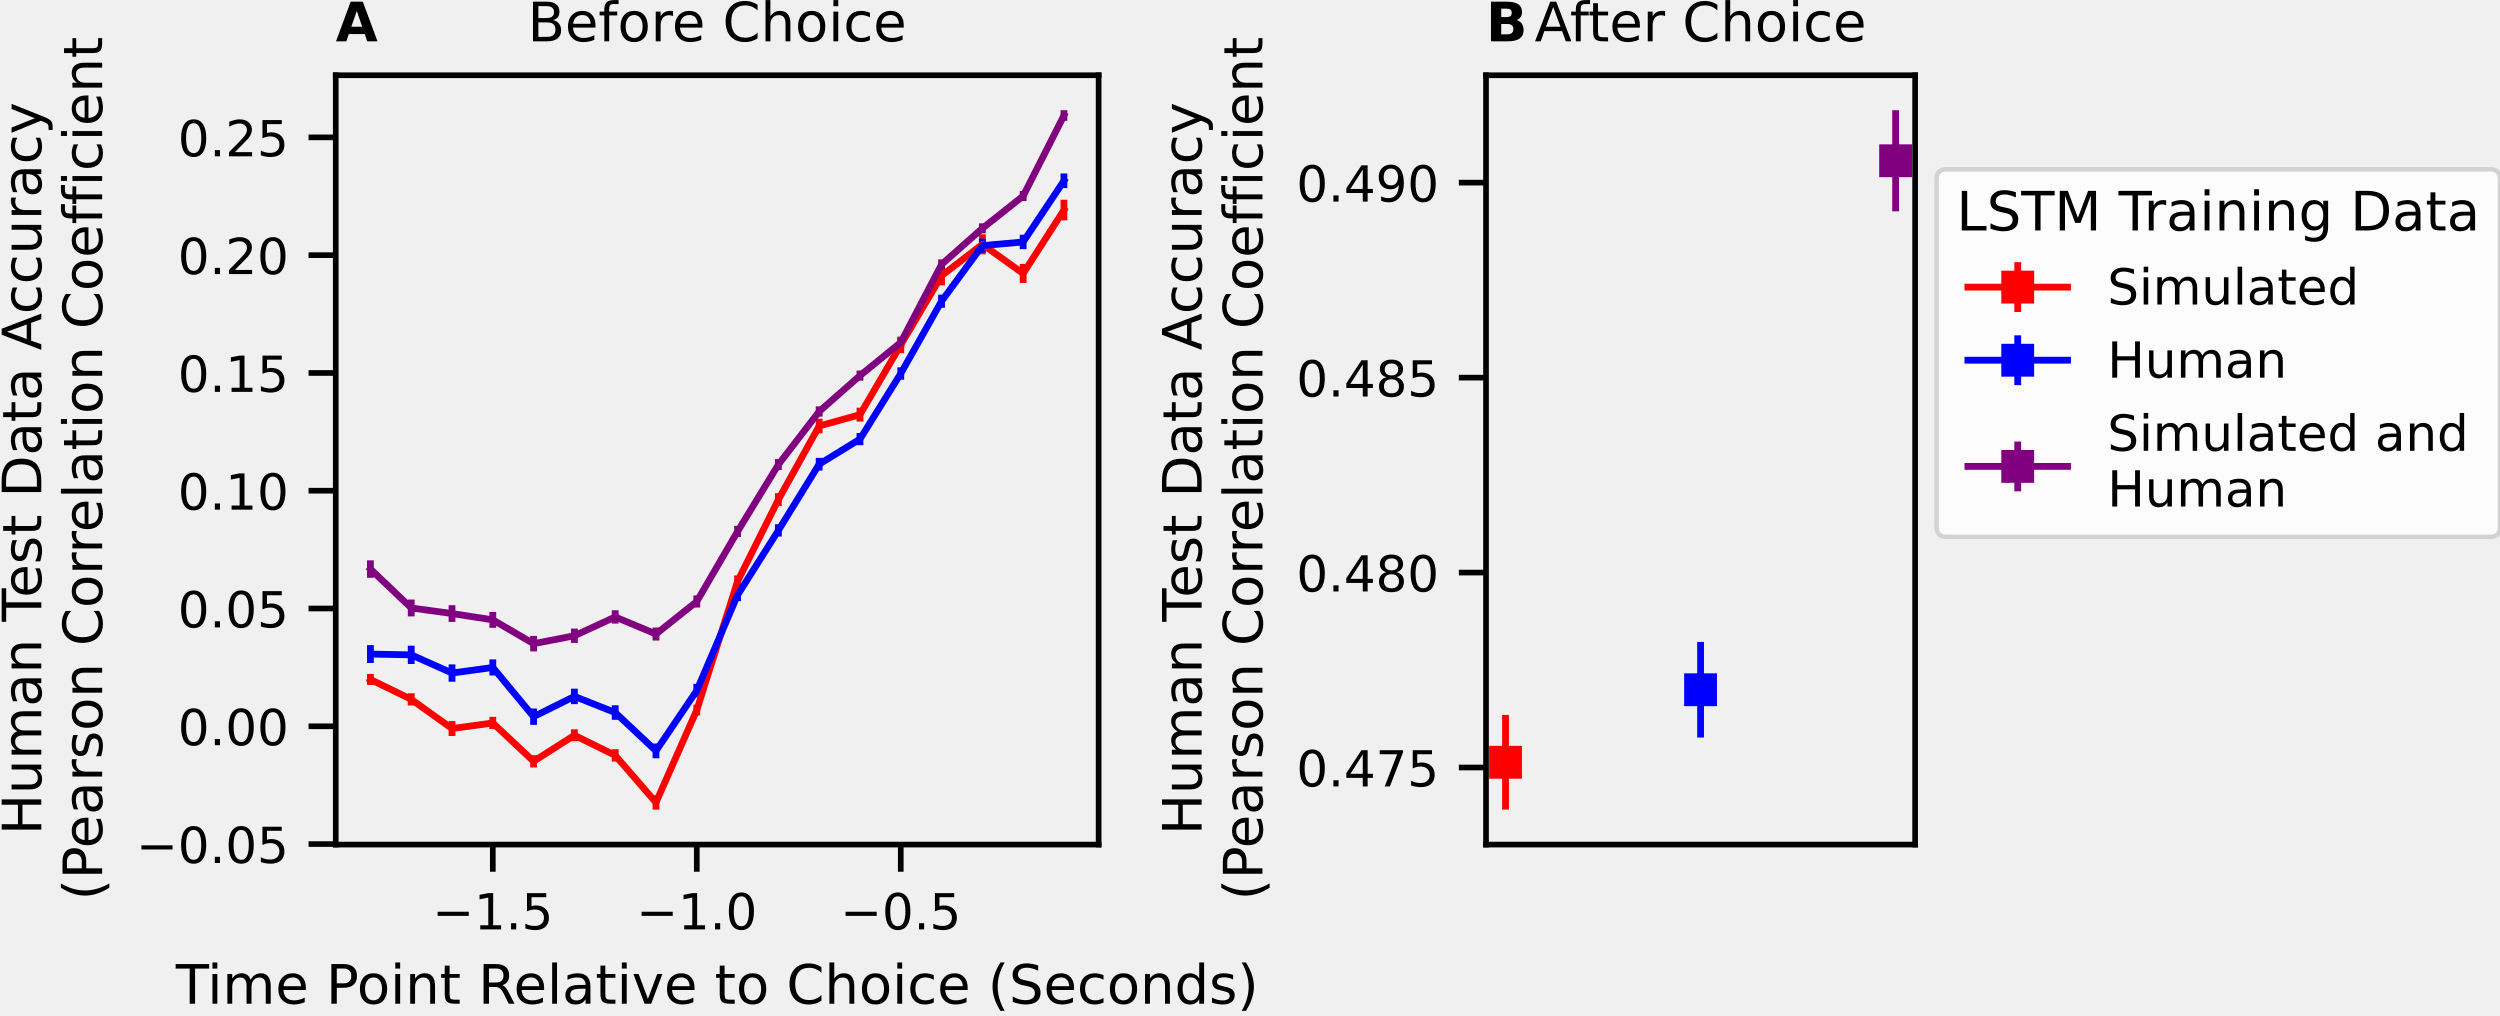
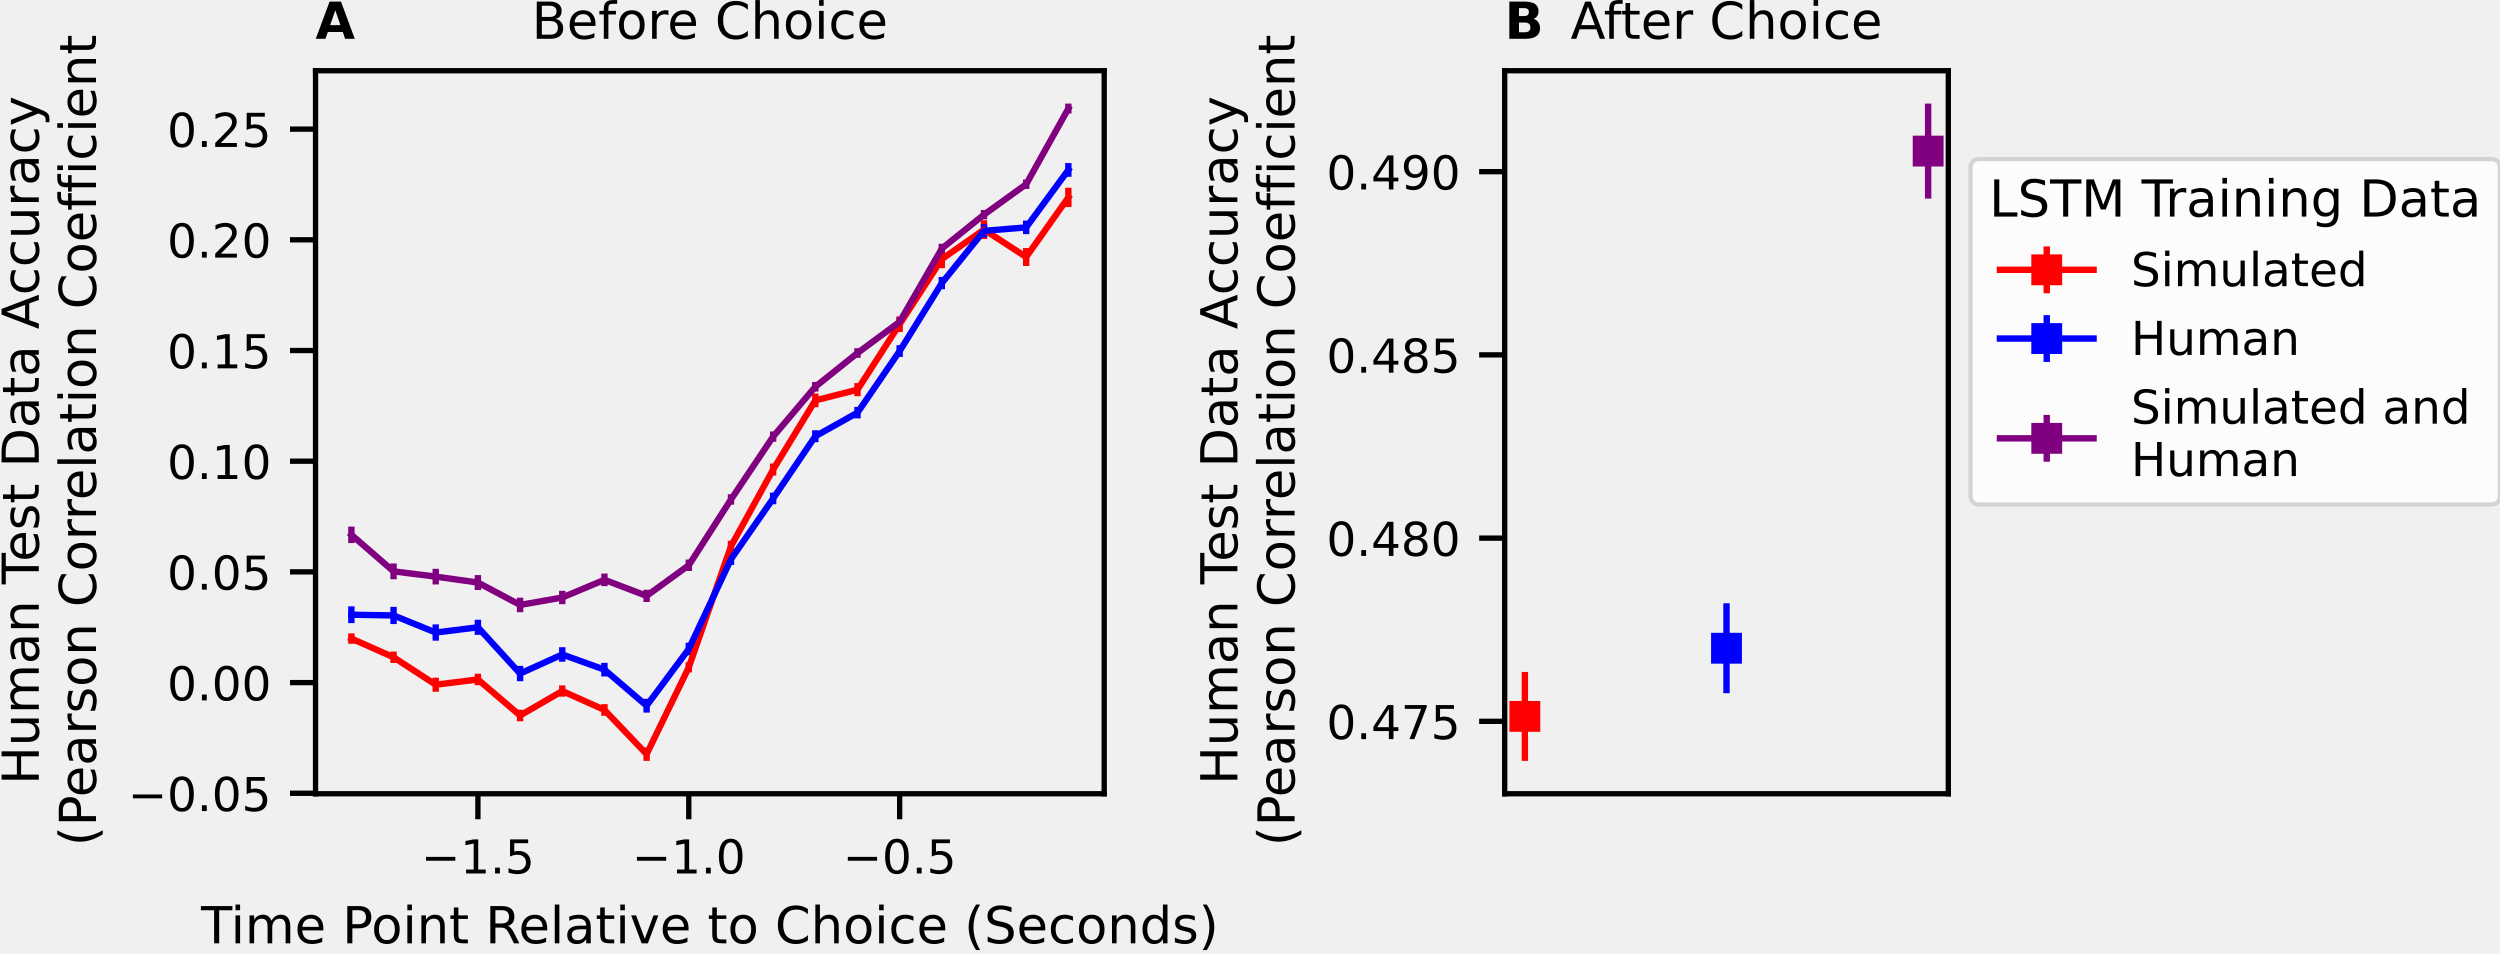
- <svg xmlns="http://www.w3.org/2000/svg" xmlns:xlink="http://www.w3.org/1999/xlink" height="179.302pt" version="1.1" viewBox="0 0 441.626 179.302" width="441.626pt">
+ <svg xmlns="http://www.w3.org/2000/svg" xmlns:xlink="http://www.w3.org/1999/xlink" height="179.302pt" version="1.1" viewBox="0 0 469.905 179.302" width="469.905pt">
  <defs>
    <style type="text/css">
*{stroke-linecap:butt;stroke-linejoin:round;}
  </style>
  </defs>
  <g id="figure_1">
    <g id="patch_1">
-       <path d="M -0 179.302  L 441.626 179.302  L 441.626 0  L -0 0  z " style="fill:none;" />
+       <path d="M 0 179.302  L 469.905 179.302  L 469.905 0  L 0 0  z " style="fill:none;" />
    </g>
    <g id="axes_1">
      <g id="patch_2">
-         <path d="M 59.309 149.195  L 194.071 149.195  L 194.071 13.294  L 59.309 13.294  z " style="fill:none;" />
+         <path d="M 59.309 149.195  L 207.547 149.195  L 207.547 13.294  L 59.309 13.294  z " style="fill:none;" />
      </g>
      <g id="matplotlib.axis_1">
        <g id="xtick_1">
          <g id="line2d_1">
            <defs>
-               <path d="M 0 0  L 0 4.8  " id="m0506e87545" style="stroke:#000000;" />
+               <path d="M 0 0  L 0 4.8  " id="ma4692ccbe7" style="stroke:#000000;" />
            </defs>
            <g>
-               <use style="stroke:#000000;" x="87.054" xlink:href="#m0506e87545" y="149.195" />
+               <use style="stroke:#000000;" x="89.828" xlink:href="#ma4692ccbe7" y="149.195" />
            </g>
          </g>
          <g id="text_1">
-             <text style="font-family:DejaVu Sans;font-size:8.8px;font-style:normal;font-weight:normal;text-anchor:middle;" transform="rotate(-0, 87.05395, 164.1811)" x="87.054" y="164.181">−1.5</text>
+             <text style="font-family:DejaVu Sans;font-size:8.8px;font-style:normal;font-weight:normal;text-anchor:middle;" transform="rotate(-0, 89.82846, 164.1811)" x="89.828" y="164.181">−1.5</text>
          </g>
        </g>
        <g id="xtick_2">
          <g id="line2d_2">
            <g>
-               <use style="stroke:#000000;" x="123.087" xlink:href="#m0506e87545" y="149.195" />
+               <use style="stroke:#000000;" x="129.464" xlink:href="#ma4692ccbe7" y="149.195" />
            </g>
          </g>
          <g id="text_2">
-             <text style="font-family:DejaVu Sans;font-size:8.8px;font-style:normal;font-weight:normal;text-anchor:middle;" transform="rotate(-0, 123.0866, 164.1811)" x="123.087" y="164.181">−1.0</text>
+             <text style="font-family:DejaVu Sans;font-size:8.8px;font-style:normal;font-weight:normal;text-anchor:middle;" transform="rotate(-0, 129.4644, 164.1811)" x="129.464" y="164.181">−1.0</text>
          </g>
        </g>
        <g id="xtick_3">
          <g id="line2d_3">
            <g>
-               <use style="stroke:#000000;" x="159.119" xlink:href="#m0506e87545" y="149.195" />
+               <use style="stroke:#000000;" x="169.1" xlink:href="#ma4692ccbe7" y="149.195" />
            </g>
          </g>
          <g id="text_3">
-             <text style="font-family:DejaVu Sans;font-size:8.8px;font-style:normal;font-weight:normal;text-anchor:middle;" transform="rotate(-0, 159.1193, 164.1811)" x="159.119" y="164.181">−0.5</text>
+             <text style="font-family:DejaVu Sans;font-size:8.8px;font-style:normal;font-weight:normal;text-anchor:middle;" transform="rotate(-0, 169.1004, 164.1811)" x="169.1" y="164.181">−0.5</text>
          </g>
        </g>
        <g id="text_4">
-           <text style="font-family:DejaVu Sans;font-size:9.6px;font-style:normal;font-weight:normal;text-anchor:middle;" transform="rotate(-0, 126.6899, 177.3057)" x="126.69" y="177.306">Time Point Relative to Choice (Seconds)</text>
+           <text style="font-family:DejaVu Sans;font-size:9.6px;font-style:normal;font-weight:normal;text-anchor:middle;" transform="rotate(-0, 133.428, 177.3057)" x="133.428" y="177.306">Time Point Relative to Choice (Seconds)</text>
        </g>
      </g>
      <g id="matplotlib.axis_2">
        <g id="ytick_1">
          <g id="line2d_4">
            <defs>
-               <path d="M 0 0  L -4.8 0  " id="m1d643cf788" style="stroke:#000000;" />
+               <path d="M 0 0  L -4.8 0  " id="m1df5565e8e" style="stroke:#000000;" />
            </defs>
            <g>
-               <use style="stroke:#000000;" x="59.309" xlink:href="#m1d643cf788" y="149.105" />
+               <use style="stroke:#000000;" x="59.309" xlink:href="#m1df5565e8e" y="149.105" />
            </g>
          </g>
          <g id="text_5">
            <text style="font-family:DejaVu Sans;font-size:8.8px;font-style:normal;font-weight:normal;text-anchor:end;" transform="rotate(-0, 51.00877, 152.4486)" x="51.009" y="152.449">−0.05</text>
          </g>
        </g>
        <g id="ytick_2">
          <g id="line2d_5">
            <g>
-               <use style="stroke:#000000;" x="59.309" xlink:href="#m1d643cf788" y="128.299" />
+               <use style="stroke:#000000;" x="59.309" xlink:href="#m1df5565e8e" y="128.299" />
            </g>
          </g>
          <g id="text_6">
            <text style="font-family:DejaVu Sans;font-size:8.8px;font-style:normal;font-weight:normal;text-anchor:end;" transform="rotate(-0, 51.00877, 131.6427)" x="51.009" y="131.643">0.00</text>
          </g>
        </g>
        <g id="ytick_3">
          <g id="line2d_6">
            <g>
-               <use style="stroke:#000000;" x="59.309" xlink:href="#m1d643cf788" y="107.494" />
+               <use style="stroke:#000000;" x="59.309" xlink:href="#m1df5565e8e" y="107.494" />
            </g>
          </g>
          <g id="text_7">
            <text style="font-family:DejaVu Sans;font-size:8.8px;font-style:normal;font-weight:normal;text-anchor:end;" transform="rotate(-0, 51.00877, 110.8368)" x="51.009" y="110.837">0.05</text>
          </g>
        </g>
        <g id="ytick_4">
          <g id="line2d_7">
            <g>
-               <use style="stroke:#000000;" x="59.309" xlink:href="#m1d643cf788" y="86.688" />
+               <use style="stroke:#000000;" x="59.309" xlink:href="#m1df5565e8e" y="86.688" />
            </g>
          </g>
          <g id="text_8">
            <text style="font-family:DejaVu Sans;font-size:8.8px;font-style:normal;font-weight:normal;text-anchor:end;" transform="rotate(-0, 51.00877, 90.03094)" x="51.009" y="90.031">0.10</text>
          </g>
        </g>
        <g id="ytick_5">
          <g id="line2d_8">
            <g>
-               <use style="stroke:#000000;" x="59.309" xlink:href="#m1d643cf788" y="65.882" />
+               <use style="stroke:#000000;" x="59.309" xlink:href="#m1df5565e8e" y="65.882" />
            </g>
          </g>
          <g id="text_9">
            <text style="font-family:DejaVu Sans;font-size:8.8px;font-style:normal;font-weight:normal;text-anchor:end;" transform="rotate(-0, 51.00877, 69.22505)" x="51.009" y="69.225">0.15</text>
          </g>
        </g>
        <g id="ytick_6">
          <g id="line2d_9">
            <g>
-               <use style="stroke:#000000;" x="59.309" xlink:href="#m1d643cf788" y="45.076" />
+               <use style="stroke:#000000;" x="59.309" xlink:href="#m1df5565e8e" y="45.076" />
            </g>
          </g>
          <g id="text_10">
            <text style="font-family:DejaVu Sans;font-size:8.8px;font-style:normal;font-weight:normal;text-anchor:end;" transform="rotate(-0, 51.00877, 48.41917)" x="51.009" y="48.419">0.20</text>
          </g>
        </g>
        <g id="ytick_7">
          <g id="line2d_10">
            <g>
-               <use style="stroke:#000000;" x="59.309" xlink:href="#m1d643cf788" y="24.27" />
+               <use style="stroke:#000000;" x="59.309" xlink:href="#m1df5565e8e" y="24.27" />
            </g>
          </g>
          <g id="text_11">
            <text style="font-family:DejaVu Sans;font-size:8.8px;font-style:normal;font-weight:normal;text-anchor:end;" transform="rotate(-0, 51.00877, 27.61329)" x="51.009" y="27.613">0.25</text>
          </g>
        </g>
        <g id="text_12">
          <text style="font-family:DejaVu Sans;font-size:9.6px;font-style:normal;font-weight:normal;" transform="translate(7.2945 147.4845)rotate(-90)">Human Test Data Accuracy </text>
          <text style="font-family:DejaVu Sans;font-size:9.6px;font-style:normal;font-weight:normal;" transform="translate(18.0444 159.033)rotate(-90)"> (Pearson Correlation Coefficient</text>
        </g>
      </g>
      <g id="LineCollection_1">
-         <path clip-path="url(#p3589af94be)" d="M 65.434 121.007  L 65.434 119.048  " style="fill:none;stroke:#ff0000;stroke-width:1.2;" />
-         <path clip-path="url(#p3589af94be)" d="M 72.641 124.623  L 72.641 122.461  " style="fill:none;stroke:#ff0000;stroke-width:1.2;" />
-         <path clip-path="url(#p3589af94be)" d="M 79.847 130.017  L 79.847 127.375  " style="fill:none;stroke:#ff0000;stroke-width:1.2;" />
-         <path clip-path="url(#p3589af94be)" d="M 87.054 128.789  L 87.054 126.64  " style="fill:none;stroke:#ff0000;stroke-width:1.2;" />
-         <path clip-path="url(#p3589af94be)" d="M 94.26 135.576  L 94.26 133.403  " style="fill:none;stroke:#ff0000;stroke-width:1.2;" />
-         <path clip-path="url(#p3589af94be)" d="M 101.467 130.941  L 101.467 128.834  " style="fill:none;stroke:#ff0000;stroke-width:1.2;" />
-         <path clip-path="url(#p3589af94be)" d="M 108.674 134.528  L 108.674 132.351  " style="fill:none;stroke:#ff0000;stroke-width:1.2;" />
-         <path clip-path="url(#p3589af94be)" d="M 115.88 143.017  L 115.88 140.496  " style="fill:none;stroke:#ff0000;stroke-width:1.2;" />
-         <path clip-path="url(#p3589af94be)" d="M 123.087 126.391  L 123.087 124.48  " style="fill:none;stroke:#ff0000;stroke-width:1.2;" />
-         <path clip-path="url(#p3589af94be)" d="M 130.293 103.727  L 130.293 101.641  " style="fill:none;stroke:#ff0000;stroke-width:1.2;" />
-         <path clip-path="url(#p3589af94be)" d="M 137.5 89.381  L 137.5 87.129  " style="fill:none;stroke:#ff0000;stroke-width:1.2;" />
-         <path clip-path="url(#p3589af94be)" d="M 144.706 76.541  L 144.706 73.973  " style="fill:none;stroke:#ff0000;stroke-width:1.2;" />
-         <path clip-path="url(#p3589af94be)" d="M 151.913 74.471  L 151.913 72.019  " style="fill:none;stroke:#ff0000;stroke-width:1.2;" />
-         <path clip-path="url(#p3589af94be)" d="M 159.119 62.391  L 159.119 59.476  " style="fill:none;stroke:#ff0000;stroke-width:1.2;" />
-         <path clip-path="url(#p3589af94be)" d="M 166.326 50.4  L 166.326 47.006  " style="fill:none;stroke:#ff0000;stroke-width:1.2;" />
-         <path clip-path="url(#p3589af94be)" d="M 173.532 44.931  L 173.532 41.386  " style="fill:none;stroke:#ff0000;stroke-width:1.2;" />
-         <path clip-path="url(#p3589af94be)" d="M 180.739 49.995  L 180.739 46.626  " style="fill:none;stroke:#ff0000;stroke-width:1.2;" />
-         <path clip-path="url(#p3589af94be)" d="M 187.945 38.922  L 187.945 35.282  " style="fill:none;stroke:#ff0000;stroke-width:1.2;" />
+         <path clip-path="url(#p53c21dd24b)" d="M 66.047 121.007  L 66.047 119.048  " style="fill:none;stroke:#ff0000;stroke-width:1.2;" />
+         <path clip-path="url(#p53c21dd24b)" d="M 73.974 124.623  L 73.974 122.461  " style="fill:none;stroke:#ff0000;stroke-width:1.2;" />
+         <path clip-path="url(#p53c21dd24b)" d="M 81.901 130.017  L 81.901 127.375  " style="fill:none;stroke:#ff0000;stroke-width:1.2;" />
+         <path clip-path="url(#p53c21dd24b)" d="M 89.828 128.789  L 89.828 126.64  " style="fill:none;stroke:#ff0000;stroke-width:1.2;" />
+         <path clip-path="url(#p53c21dd24b)" d="M 97.756 135.576  L 97.756 133.403  " style="fill:none;stroke:#ff0000;stroke-width:1.2;" />
+         <path clip-path="url(#p53c21dd24b)" d="M 105.683 130.941  L 105.683 128.834  " style="fill:none;stroke:#ff0000;stroke-width:1.2;" />
+         <path clip-path="url(#p53c21dd24b)" d="M 113.61 134.528  L 113.61 132.351  " style="fill:none;stroke:#ff0000;stroke-width:1.2;" />
+         <path clip-path="url(#p53c21dd24b)" d="M 121.537 143.017  L 121.537 140.496  " style="fill:none;stroke:#ff0000;stroke-width:1.2;" />
+         <path clip-path="url(#p53c21dd24b)" d="M 129.464 126.391  L 129.464 124.48  " style="fill:none;stroke:#ff0000;stroke-width:1.2;" />
+         <path clip-path="url(#p53c21dd24b)" d="M 137.392 103.727  L 137.392 101.641  " style="fill:none;stroke:#ff0000;stroke-width:1.2;" />
+         <path clip-path="url(#p53c21dd24b)" d="M 145.319 89.381  L 145.319 87.129  " style="fill:none;stroke:#ff0000;stroke-width:1.2;" />
+         <path clip-path="url(#p53c21dd24b)" d="M 153.246 76.541  L 153.246 73.973  " style="fill:none;stroke:#ff0000;stroke-width:1.2;" />
+         <path clip-path="url(#p53c21dd24b)" d="M 161.173 74.471  L 161.173 72.019  " style="fill:none;stroke:#ff0000;stroke-width:1.2;" />
+         <path clip-path="url(#p53c21dd24b)" d="M 169.1 62.391  L 169.1 59.476  " style="fill:none;stroke:#ff0000;stroke-width:1.2;" />
+         <path clip-path="url(#p53c21dd24b)" d="M 177.028 50.4  L 177.028 47.006  " style="fill:none;stroke:#ff0000;stroke-width:1.2;" />
+         <path clip-path="url(#p53c21dd24b)" d="M 184.955 44.931  L 184.955 41.386  " style="fill:none;stroke:#ff0000;stroke-width:1.2;" />
+         <path clip-path="url(#p53c21dd24b)" d="M 192.882 49.995  L 192.882 46.626  " style="fill:none;stroke:#ff0000;stroke-width:1.2;" />
+         <path clip-path="url(#p53c21dd24b)" d="M 200.809 38.922  L 200.809 35.282  " style="fill:none;stroke:#ff0000;stroke-width:1.2;" />
      </g>
      <g id="LineCollection_2">
-         <path clip-path="url(#p3589af94be)" d="M 65.434 117.12  L 65.434 113.964  " style="fill:none;stroke:#0000ff;stroke-width:1.2;" />
-         <path clip-path="url(#p3589af94be)" d="M 72.641 117.299  L 72.641 114.062  " style="fill:none;stroke:#0000ff;stroke-width:1.2;" />
-         <path clip-path="url(#p3589af94be)" d="M 79.847 120.424  L 79.847 117.361  " style="fill:none;stroke:#0000ff;stroke-width:1.2;" />
-         <path clip-path="url(#p3589af94be)" d="M 87.054 119.327  L 87.054 116.484  " style="fill:none;stroke:#0000ff;stroke-width:1.2;" />
-         <path clip-path="url(#p3589af94be)" d="M 94.26 128.044  L 94.26 125.159  " style="fill:none;stroke:#0000ff;stroke-width:1.2;" />
-         <path clip-path="url(#p3589af94be)" d="M 101.467 124.387  L 101.467 121.653  " style="fill:none;stroke:#0000ff;stroke-width:1.2;" />
-         <path clip-path="url(#p3589af94be)" d="M 108.674 127.149  L 108.674 124.59  " style="fill:none;stroke:#0000ff;stroke-width:1.2;" />
-         <path clip-path="url(#p3589af94be)" d="M 115.88 133.943  L 115.88 131.343  " style="fill:none;stroke:#0000ff;stroke-width:1.2;" />
-         <path clip-path="url(#p3589af94be)" d="M 123.087 123.16  L 123.087 120.807  " style="fill:none;stroke:#0000ff;stroke-width:1.2;" />
-         <path clip-path="url(#p3589af94be)" d="M 130.293 106.191  L 130.293 104.04  " style="fill:none;stroke:#0000ff;stroke-width:1.2;" />
-         <path clip-path="url(#p3589af94be)" d="M 137.5 94.785  L 137.5 92.607  " style="fill:none;stroke:#0000ff;stroke-width:1.2;" />
-         <path clip-path="url(#p3589af94be)" d="M 144.706 83.119  L 144.706 80.879  " style="fill:none;stroke:#0000ff;stroke-width:1.2;" />
-         <path clip-path="url(#p3589af94be)" d="M 151.913 78.641  L 151.913 76.494  " style="fill:none;stroke:#0000ff;stroke-width:1.2;" />
-         <path clip-path="url(#p3589af94be)" d="M 159.119 67.084  L 159.119 64.884  " style="fill:none;stroke:#0000ff;stroke-width:1.2;" />
-         <path clip-path="url(#p3589af94be)" d="M 166.326 54.363  L 166.326 52.048  " style="fill:none;stroke:#0000ff;stroke-width:1.2;" />
-         <path clip-path="url(#p3589af94be)" d="M 173.532 44.63  L 173.532 42.156  " style="fill:none;stroke:#0000ff;stroke-width:1.2;" />
-         <path clip-path="url(#p3589af94be)" d="M 180.739 44.013  L 180.739 41.466  " style="fill:none;stroke:#0000ff;stroke-width:1.2;" />
-         <path clip-path="url(#p3589af94be)" d="M 187.945 33.227  L 187.945 30.648  " style="fill:none;stroke:#0000ff;stroke-width:1.2;" />
+         <path clip-path="url(#p53c21dd24b)" d="M 66.047 117.12  L 66.047 113.964  " style="fill:none;stroke:#0000ff;stroke-width:1.2;" />
+         <path clip-path="url(#p53c21dd24b)" d="M 73.974 117.299  L 73.974 114.062  " style="fill:none;stroke:#0000ff;stroke-width:1.2;" />
+         <path clip-path="url(#p53c21dd24b)" d="M 81.901 120.424  L 81.901 117.361  " style="fill:none;stroke:#0000ff;stroke-width:1.2;" />
+         <path clip-path="url(#p53c21dd24b)" d="M 89.828 119.327  L 89.828 116.484  " style="fill:none;stroke:#0000ff;stroke-width:1.2;" />
+         <path clip-path="url(#p53c21dd24b)" d="M 97.756 128.044  L 97.756 125.159  " style="fill:none;stroke:#0000ff;stroke-width:1.2;" />
+         <path clip-path="url(#p53c21dd24b)" d="M 105.683 124.387  L 105.683 121.653  " style="fill:none;stroke:#0000ff;stroke-width:1.2;" />
+         <path clip-path="url(#p53c21dd24b)" d="M 113.61 127.149  L 113.61 124.59  " style="fill:none;stroke:#0000ff;stroke-width:1.2;" />
+         <path clip-path="url(#p53c21dd24b)" d="M 121.537 133.943  L 121.537 131.343  " style="fill:none;stroke:#0000ff;stroke-width:1.2;" />
+         <path clip-path="url(#p53c21dd24b)" d="M 129.464 123.16  L 129.464 120.807  " style="fill:none;stroke:#0000ff;stroke-width:1.2;" />
+         <path clip-path="url(#p53c21dd24b)" d="M 137.392 106.191  L 137.392 104.04  " style="fill:none;stroke:#0000ff;stroke-width:1.2;" />
+         <path clip-path="url(#p53c21dd24b)" d="M 145.319 94.785  L 145.319 92.607  " style="fill:none;stroke:#0000ff;stroke-width:1.2;" />
+         <path clip-path="url(#p53c21dd24b)" d="M 153.246 83.119  L 153.246 80.879  " style="fill:none;stroke:#0000ff;stroke-width:1.2;" />
+         <path clip-path="url(#p53c21dd24b)" d="M 161.173 78.641  L 161.173 76.494  " style="fill:none;stroke:#0000ff;stroke-width:1.2;" />
+         <path clip-path="url(#p53c21dd24b)" d="M 169.1 67.084  L 169.1 64.884  " style="fill:none;stroke:#0000ff;stroke-width:1.2;" />
+         <path clip-path="url(#p53c21dd24b)" d="M 177.028 54.363  L 177.028 52.048  " style="fill:none;stroke:#0000ff;stroke-width:1.2;" />
+         <path clip-path="url(#p53c21dd24b)" d="M 184.955 44.63  L 184.955 42.156  " style="fill:none;stroke:#0000ff;stroke-width:1.2;" />
+         <path clip-path="url(#p53c21dd24b)" d="M 192.882 44.013  L 192.882 41.466  " style="fill:none;stroke:#0000ff;stroke-width:1.2;" />
+         <path clip-path="url(#p53c21dd24b)" d="M 200.809 33.227  L 200.809 30.648  " style="fill:none;stroke:#0000ff;stroke-width:1.2;" />
      </g>
      <g id="LineCollection_3">
-         <path clip-path="url(#p3589af94be)" d="M 65.434 102.07  L 65.434 98.978  " style="fill:none;stroke:#800080;stroke-width:1.2;" />
-         <path clip-path="url(#p3589af94be)" d="M 72.641 108.885  L 72.641 105.906  " style="fill:none;stroke:#800080;stroke-width:1.2;" />
-         <path clip-path="url(#p3589af94be)" d="M 79.847 109.861  L 79.847 106.908  " style="fill:none;stroke:#800080;stroke-width:1.2;" />
-         <path clip-path="url(#p3589af94be)" d="M 87.054 110.902  L 87.054 108.093  " style="fill:none;stroke:#800080;stroke-width:1.2;" />
-         <path clip-path="url(#p3589af94be)" d="M 94.26 115.074  L 94.26 112.339  " style="fill:none;stroke:#800080;stroke-width:1.2;" />
-         <path clip-path="url(#p3589af94be)" d="M 101.467 113.571  L 101.467 111.042  " style="fill:none;stroke:#800080;stroke-width:1.2;" />
-         <path clip-path="url(#p3589af94be)" d="M 108.674 110.165  L 108.674 107.802  " style="fill:none;stroke:#800080;stroke-width:1.2;" />
-         <path clip-path="url(#p3589af94be)" d="M 115.88 113.147  L 115.88 110.853  " style="fill:none;stroke:#800080;stroke-width:1.2;" />
-         <path clip-path="url(#p3589af94be)" d="M 123.087 107.324  L 123.087 105.177  " style="fill:none;stroke:#800080;stroke-width:1.2;" />
-         <path clip-path="url(#p3589af94be)" d="M 130.293 94.864  L 130.293 92.9  " style="fill:none;stroke:#800080;stroke-width:1.2;" />
-         <path clip-path="url(#p3589af94be)" d="M 137.5 83.029  L 137.5 81.099  " style="fill:none;stroke:#800080;stroke-width:1.2;" />
-         <path clip-path="url(#p3589af94be)" d="M 144.706 73.597  L 144.706 71.791  " style="fill:none;stroke:#800080;stroke-width:1.2;" />
-         <path clip-path="url(#p3589af94be)" d="M 151.913 67.249  L 151.913 65.454  " style="fill:none;stroke:#800080;stroke-width:1.2;" />
-         <path clip-path="url(#p3589af94be)" d="M 159.119 61.354  L 159.119 59.63  " style="fill:none;stroke:#800080;stroke-width:1.2;" />
-         <path clip-path="url(#p3589af94be)" d="M 166.326 47.602  L 166.326 45.826  " style="fill:none;stroke:#800080;stroke-width:1.2;" />
-         <path clip-path="url(#p3589af94be)" d="M 173.532 41.224  L 173.532 39.457  " style="fill:none;stroke:#800080;stroke-width:1.2;" />
-         <path clip-path="url(#p3589af94be)" d="M 180.739 35.511  L 180.739 33.748  " style="fill:none;stroke:#800080;stroke-width:1.2;" />
-         <path clip-path="url(#p3589af94be)" d="M 187.945 21.335  L 187.945 19.472  " style="fill:none;stroke:#800080;stroke-width:1.2;" />
+         <path clip-path="url(#p53c21dd24b)" d="M 66.047 102.07  L 66.047 98.978  " style="fill:none;stroke:#800080;stroke-width:1.2;" />
+         <path clip-path="url(#p53c21dd24b)" d="M 73.974 108.885  L 73.974 105.906  " style="fill:none;stroke:#800080;stroke-width:1.2;" />
+         <path clip-path="url(#p53c21dd24b)" d="M 81.901 109.861  L 81.901 106.908  " style="fill:none;stroke:#800080;stroke-width:1.2;" />
+         <path clip-path="url(#p53c21dd24b)" d="M 89.828 110.902  L 89.828 108.093  " style="fill:none;stroke:#800080;stroke-width:1.2;" />
+         <path clip-path="url(#p53c21dd24b)" d="M 97.756 115.074  L 97.756 112.339  " style="fill:none;stroke:#800080;stroke-width:1.2;" />
+         <path clip-path="url(#p53c21dd24b)" d="M 105.683 113.571  L 105.683 111.042  " style="fill:none;stroke:#800080;stroke-width:1.2;" />
+         <path clip-path="url(#p53c21dd24b)" d="M 113.61 110.165  L 113.61 107.802  " style="fill:none;stroke:#800080;stroke-width:1.2;" />
+         <path clip-path="url(#p53c21dd24b)" d="M 121.537 113.147  L 121.537 110.853  " style="fill:none;stroke:#800080;stroke-width:1.2;" />
+         <path clip-path="url(#p53c21dd24b)" d="M 129.464 107.324  L 129.464 105.177  " style="fill:none;stroke:#800080;stroke-width:1.2;" />
+         <path clip-path="url(#p53c21dd24b)" d="M 137.392 94.864  L 137.392 92.9  " style="fill:none;stroke:#800080;stroke-width:1.2;" />
+         <path clip-path="url(#p53c21dd24b)" d="M 145.319 83.029  L 145.319 81.099  " style="fill:none;stroke:#800080;stroke-width:1.2;" />
+         <path clip-path="url(#p53c21dd24b)" d="M 153.246 73.597  L 153.246 71.791  " style="fill:none;stroke:#800080;stroke-width:1.2;" />
+         <path clip-path="url(#p53c21dd24b)" d="M 161.173 67.249  L 161.173 65.454  " style="fill:none;stroke:#800080;stroke-width:1.2;" />
+         <path clip-path="url(#p53c21dd24b)" d="M 169.1 61.354  L 169.1 59.63  " style="fill:none;stroke:#800080;stroke-width:1.2;" />
+         <path clip-path="url(#p53c21dd24b)" d="M 177.028 47.602  L 177.028 45.826  " style="fill:none;stroke:#800080;stroke-width:1.2;" />
+         <path clip-path="url(#p53c21dd24b)" d="M 184.955 41.224  L 184.955 39.457  " style="fill:none;stroke:#800080;stroke-width:1.2;" />
+         <path clip-path="url(#p53c21dd24b)" d="M 192.882 35.511  L 192.882 33.748  " style="fill:none;stroke:#800080;stroke-width:1.2;" />
+         <path clip-path="url(#p53c21dd24b)" d="M 200.809 21.335  L 200.809 19.472  " style="fill:none;stroke:#800080;stroke-width:1.2;" />
      </g>
      <g id="line2d_11">
-         <path clip-path="url(#p3589af94be)" d="M 65.434 120.028  L 72.641 123.542  L 79.847 128.696  L 87.054 127.714  L 94.26 134.49  L 101.467 129.887  L 108.674 133.44  L 115.88 141.757  L 123.087 125.436  L 130.293 102.684  L 137.5 88.255  L 144.706 75.257  L 151.913 73.245  L 159.119 60.933  L 166.326 48.703  L 173.532 43.159  L 180.739 48.311  L 187.945 37.102  " style="fill:none;stroke:#ff0000;stroke-linecap:square;stroke-width:1.2;" />
+         <path clip-path="url(#p53c21dd24b)" d="M 66.047 120.028  L 73.974 123.542  L 81.901 128.696  L 89.828 127.714  L 97.756 134.49  L 105.683 129.887  L 113.61 133.44  L 121.537 141.757  L 129.464 125.436  L 137.392 102.684  L 145.319 88.255  L 153.246 75.257  L 161.173 73.245  L 169.1 60.933  L 177.028 48.703  L 184.955 43.159  L 192.882 48.311  L 200.809 37.102  " style="fill:none;stroke:#ff0000;stroke-linecap:square;stroke-width:1.2;" />
      </g>
      <g id="line2d_12">
-         <path clip-path="url(#p3589af94be)" d="M 65.434 115.542  L 72.641 115.68  L 79.847 118.892  L 87.054 117.906  L 94.26 126.601  L 101.467 123.02  L 108.674 125.87  L 115.88 132.643  L 123.087 121.984  L 130.293 105.115  L 137.5 93.696  L 144.706 81.999  L 151.913 77.567  L 159.119 65.984  L 166.326 53.205  L 173.532 43.393  L 180.739 42.739  L 187.945 31.937  " style="fill:none;stroke:#0000ff;stroke-linecap:square;stroke-width:1.2;" />
+         <path clip-path="url(#p53c21dd24b)" d="M 66.047 115.542  L 73.974 115.68  L 81.901 118.892  L 89.828 117.906  L 97.756 126.601  L 105.683 123.02  L 113.61 125.87  L 121.537 132.643  L 129.464 121.984  L 137.392 105.115  L 145.319 93.696  L 153.246 81.999  L 161.173 77.567  L 169.1 65.984  L 177.028 53.205  L 184.955 43.393  L 192.882 42.739  L 200.809 31.937  " style="fill:none;stroke:#0000ff;stroke-linecap:square;stroke-width:1.2;" />
      </g>
      <g id="line2d_13">
-         <path clip-path="url(#p3589af94be)" d="M 65.434 100.524  L 72.641 107.396  L 79.847 108.385  L 87.054 109.497  L 94.26 113.706  L 101.467 112.307  L 108.674 108.983  L 115.88 112  L 123.087 106.251  L 130.293 93.882  L 137.5 82.064  L 144.706 72.694  L 151.913 66.352  L 159.119 60.492  L 166.326 46.714  L 173.532 40.341  L 180.739 34.63  L 187.945 20.403  " style="fill:none;stroke:#800080;stroke-linecap:square;stroke-width:1.2;" />
+         <path clip-path="url(#p53c21dd24b)" d="M 66.047 100.524  L 73.974 107.396  L 81.901 108.385  L 89.828 109.497  L 97.756 113.706  L 105.683 112.307  L 113.61 108.983  L 121.537 112  L 129.464 106.251  L 137.392 93.882  L 145.319 82.064  L 153.246 72.694  L 161.173 66.352  L 169.1 60.492  L 177.028 46.714  L 184.955 40.341  L 192.882 34.63  L 200.809 20.403  " style="fill:none;stroke:#800080;stroke-linecap:square;stroke-width:1.2;" />
      </g>
      <g id="patch_3">
        <path d="M 59.309 149.195  L 59.309 13.294  " style="fill:none;stroke:#000000;stroke-linecap:square;stroke-linejoin:miter;" />
      </g>
      <g id="patch_4">
-         <path d="M 194.071 149.195  L 194.071 13.294  " style="fill:none;stroke:#000000;stroke-linecap:square;stroke-linejoin:miter;" />
+         <path d="M 207.547 149.195  L 207.547 13.294  " style="fill:none;stroke:#000000;stroke-linecap:square;stroke-linejoin:miter;" />
      </g>
      <g id="patch_5">
-         <path d="M 59.309 149.195  L 194.071 149.195  " style="fill:none;stroke:#000000;stroke-linecap:square;stroke-linejoin:miter;" />
+         <path d="M 59.309 149.195  L 207.547 149.195  " style="fill:none;stroke:#000000;stroke-linecap:square;stroke-linejoin:miter;" />
      </g>
      <g id="patch_6">
-         <path d="M 59.309 13.294  L 194.071 13.294  " style="fill:none;stroke:#000000;stroke-linecap:square;stroke-linejoin:miter;" />
+         <path d="M 59.309 13.294  L 207.547 13.294  " style="fill:none;stroke:#000000;stroke-linecap:square;stroke-linejoin:miter;" />
      </g>
      <g id="text_13">
-         <text style="font-family:DejaVu Sans;font-size:9.6px;font-style:normal;font-weight:normal;text-anchor:middle;" transform="rotate(-0, 126.6899, 7.2945)" x="126.69" y="7.295">Before Choice</text>
+         <text style="font-family:DejaVu Sans;font-size:9.6px;font-style:normal;font-weight:normal;text-anchor:middle;" transform="rotate(-0, 133.428, 7.2945)" x="133.428" y="7.295">Before Choice</text>
      </g>
      <g id="text_14">
        <text style="font-family:DejaVu Sans;font-size:9.6px;font-style:normal;font-weight:bold;text-anchor:start;" transform="rotate(-0, 59.30877, 7.2945)" x="59.309" y="7.295">A</text>
      </g>
    </g>
    <g id="axes_2">
      <g id="patch_7">
-         <path d="M 262.505 149.195  L 338.309 149.195  L 338.309 13.294  L 262.505 13.294  z " style="fill:none;" />
+         <path d="M 282.825 149.195  L 366.209 149.195  L 366.209 13.294  L 282.825 13.294  z " style="fill:none;" />
      </g>
      <g id="matplotlib.axis_3" />
      <g id="matplotlib.axis_4">
        <g id="ytick_8">
          <g id="line2d_14">
            <g>
-               <use style="stroke:#000000;" x="262.505" xlink:href="#m1d643cf788" y="135.581" />
+               <use style="stroke:#000000;" x="282.825" xlink:href="#m1df5565e8e" y="135.581" />
            </g>
          </g>
          <g id="text_15">
-             <text style="font-family:DejaVu Sans;font-size:8.8px;font-style:normal;font-weight:normal;text-anchor:end;" transform="rotate(-0, 254.205, 138.9247)" x="254.205" y="138.925">0.475</text>
+             <text style="font-family:DejaVu Sans;font-size:8.8px;font-style:normal;font-weight:normal;text-anchor:end;" transform="rotate(-0, 274.5246, 138.9247)" x="274.525" y="138.925">0.475</text>
          </g>
        </g>
        <g id="ytick_9">
          <g id="line2d_15">
            <g>
-               <use style="stroke:#000000;" x="262.505" xlink:href="#m1d643cf788" y="101.144" />
+               <use style="stroke:#000000;" x="282.825" xlink:href="#m1df5565e8e" y="101.144" />
            </g>
          </g>
          <g id="text_16">
-             <text style="font-family:DejaVu Sans;font-size:8.8px;font-style:normal;font-weight:normal;text-anchor:end;" transform="rotate(-0, 254.205, 104.487)" x="254.205" y="104.487">0.480</text>
+             <text style="font-family:DejaVu Sans;font-size:8.8px;font-style:normal;font-weight:normal;text-anchor:end;" transform="rotate(-0, 274.5246, 104.487)" x="274.525" y="104.487">0.480</text>
          </g>
        </g>
        <g id="ytick_10">
          <g id="line2d_16">
            <g>
-               <use style="stroke:#000000;" x="262.505" xlink:href="#m1d643cf788" y="66.706" />
+               <use style="stroke:#000000;" x="282.825" xlink:href="#m1df5565e8e" y="66.706" />
            </g>
          </g>
          <g id="text_17">
-             <text style="font-family:DejaVu Sans;font-size:8.8px;font-style:normal;font-weight:normal;text-anchor:end;" transform="rotate(-0, 254.205, 70.04929)" x="254.205" y="70.049">0.485</text>
+             <text style="font-family:DejaVu Sans;font-size:8.8px;font-style:normal;font-weight:normal;text-anchor:end;" transform="rotate(-0, 274.5246, 70.04929)" x="274.525" y="70.049">0.485</text>
          </g>
        </g>
        <g id="ytick_11">
          <g id="line2d_17">
            <g>
-               <use style="stroke:#000000;" x="262.505" xlink:href="#m1d643cf788" y="32.268" />
+               <use style="stroke:#000000;" x="282.825" xlink:href="#m1df5565e8e" y="32.268" />
            </g>
          </g>
          <g id="text_18">
-             <text style="font-family:DejaVu Sans;font-size:8.8px;font-style:normal;font-weight:normal;text-anchor:end;" transform="rotate(-0, 254.205, 35.61158)" x="254.205" y="35.612">0.490</text>
+             <text style="font-family:DejaVu Sans;font-size:8.8px;font-style:normal;font-weight:normal;text-anchor:end;" transform="rotate(-0, 274.5246, 35.61158)" x="274.525" y="35.612">0.490</text>
          </g>
        </g>
        <g id="text_19">
-           <text style="font-family:DejaVu Sans;font-size:9.6px;font-style:normal;font-weight:normal;" transform="translate(212.2659 147.4845)rotate(-90)">Human Test Data Accuracy </text>
-           <text style="font-family:DejaVu Sans;font-size:9.6px;font-style:normal;font-weight:normal;" transform="translate(223.0158 159.033)rotate(-90)"> (Pearson Correlation Coefficient</text>
+           <text style="font-family:DejaVu Sans;font-size:9.6px;font-style:normal;font-weight:normal;" transform="translate(232.5855 147.4845)rotate(-90)">Human Test Data Accuracy </text>
+           <text style="font-family:DejaVu Sans;font-size:9.6px;font-style:normal;font-weight:normal;" transform="translate(243.3354 159.033)rotate(-90)"> (Pearson Correlation Coefficient</text>
        </g>
      </g>
      <g id="LineCollection_4">
-         <path clip-path="url(#paf45d2afe2)" d="M 265.951 143.017  L 265.951 126.292  " style="fill:none;stroke:#ff0000;stroke-width:1.2;" />
+         <path clip-path="url(#p0ed8c09740)" d="M 286.615 143.017  L 286.615 126.292  " style="fill:none;stroke:#ff0000;stroke-width:1.2;" />
      </g>
      <g id="LineCollection_5">
-         <path clip-path="url(#paf45d2afe2)" d="M 300.407 130.289  L 300.407 113.397  " style="fill:none;stroke:#0000ff;stroke-width:1.2;" />
+         <path clip-path="url(#p0ed8c09740)" d="M 324.517 130.289  L 324.517 113.397  " style="fill:none;stroke:#0000ff;stroke-width:1.2;" />
      </g>
      <g id="LineCollection_6">
-         <path clip-path="url(#paf45d2afe2)" d="M 334.863 37.327  L 334.863 19.472  " style="fill:none;stroke:#800080;stroke-width:1.2;" />
+         <path clip-path="url(#p0ed8c09740)" d="M 362.419 37.327  L 362.419 19.472  " style="fill:none;stroke:#800080;stroke-width:1.2;" />
      </g>
      <g id="line2d_18">
-         <path clip-path="url(#paf45d2afe2)" d="M 265.951 134.655  " style="fill:none;stroke:#ff0000;stroke-linecap:square;stroke-width:1.2;" />
+         <path clip-path="url(#p0ed8c09740)" d="M 286.615 134.655  " style="fill:none;stroke:#ff0000;stroke-linecap:square;stroke-width:1.2;" />
        <defs>
-           <path d="M -2.4 2.4  L 2.4 2.4  L 2.4 -2.4  L -2.4 -2.4  z " id="mbbf79ae00d" style="stroke:#ff0000;stroke-linejoin:miter;" />
+           <path d="M -2.4 2.4  L 2.4 2.4  L 2.4 -2.4  L -2.4 -2.4  z " id="mc43a8f9dfc" style="stroke:#ff0000;stroke-linejoin:miter;" />
        </defs>
-         <g clip-path="url(#paf45d2afe2)">
-           <use style="fill:#ff0000;stroke:#ff0000;stroke-linejoin:miter;" x="265.951" xlink:href="#mbbf79ae00d" y="134.655" />
+         <g clip-path="url(#p0ed8c09740)">
+           <use style="fill:#ff0000;stroke:#ff0000;stroke-linejoin:miter;" x="286.615" xlink:href="#mc43a8f9dfc" y="134.655" />
        </g>
      </g>
      <g id="line2d_19">
-         <path clip-path="url(#paf45d2afe2)" d="M 300.407 121.843  " style="fill:none;stroke:#0000ff;stroke-linecap:square;stroke-width:1.2;" />
+         <path clip-path="url(#p0ed8c09740)" d="M 324.517 121.843  " style="fill:none;stroke:#0000ff;stroke-linecap:square;stroke-width:1.2;" />
        <defs>
-           <path d="M -2.4 2.4  L 2.4 2.4  L 2.4 -2.4  L -2.4 -2.4  z " id="me253eda236" style="stroke:#0000ff;stroke-linejoin:miter;" />
+           <path d="M -2.4 2.4  L 2.4 2.4  L 2.4 -2.4  L -2.4 -2.4  z " id="mc45914e843" style="stroke:#0000ff;stroke-linejoin:miter;" />
        </defs>
-         <g clip-path="url(#paf45d2afe2)">
-           <use style="fill:#0000ff;stroke:#0000ff;stroke-linejoin:miter;" x="300.407" xlink:href="#me253eda236" y="121.843" />
+         <g clip-path="url(#p0ed8c09740)">
+           <use style="fill:#0000ff;stroke:#0000ff;stroke-linejoin:miter;" x="324.517" xlink:href="#mc45914e843" y="121.843" />
        </g>
      </g>
      <g id="line2d_20">
-         <path clip-path="url(#paf45d2afe2)" d="M 334.863 28.4  " style="fill:none;stroke:#800080;stroke-linecap:square;stroke-width:1.2;" />
+         <path clip-path="url(#p0ed8c09740)" d="M 362.419 28.4  " style="fill:none;stroke:#800080;stroke-linecap:square;stroke-width:1.2;" />
        <defs>
-           <path d="M -2.4 2.4  L 2.4 2.4  L 2.4 -2.4  L -2.4 -2.4  z " id="m9949d1d454" style="stroke:#800080;stroke-linejoin:miter;" />
+           <path d="M -2.4 2.4  L 2.4 2.4  L 2.4 -2.4  L -2.4 -2.4  z " id="mc42282d4ef" style="stroke:#800080;stroke-linejoin:miter;" />
        </defs>
-         <g clip-path="url(#paf45d2afe2)">
-           <use style="fill:#800080;stroke:#800080;stroke-linejoin:miter;" x="334.863" xlink:href="#m9949d1d454" y="28.4" />
+         <g clip-path="url(#p0ed8c09740)">
+           <use style="fill:#800080;stroke:#800080;stroke-linejoin:miter;" x="362.419" xlink:href="#mc42282d4ef" y="28.4" />
        </g>
      </g>
      <g id="patch_8">
-         <path d="M 262.505 149.195  L 262.505 13.294  " style="fill:none;stroke:#000000;stroke-linecap:square;stroke-linejoin:miter;" />
+         <path d="M 282.825 149.195  L 282.825 13.294  " style="fill:none;stroke:#000000;stroke-linecap:square;stroke-linejoin:miter;" />
      </g>
      <g id="patch_9">
-         <path d="M 338.309 149.195  L 338.309 13.294  " style="fill:none;stroke:#000000;stroke-linecap:square;stroke-linejoin:miter;" />
+         <path d="M 366.209 149.195  L 366.209 13.294  " style="fill:none;stroke:#000000;stroke-linecap:square;stroke-linejoin:miter;" />
      </g>
      <g id="patch_10">
-         <path d="M 262.505 149.195  L 338.309 149.195  " style="fill:none;stroke:#000000;stroke-linecap:square;stroke-linejoin:miter;" />
+         <path d="M 282.825 149.195  L 366.209 149.195  " style="fill:none;stroke:#000000;stroke-linecap:square;stroke-linejoin:miter;" />
      </g>
      <g id="patch_11">
-         <path d="M 262.505 13.294  L 338.309 13.294  " style="fill:none;stroke:#000000;stroke-linecap:square;stroke-linejoin:miter;" />
+         <path d="M 282.825 13.294  L 366.209 13.294  " style="fill:none;stroke:#000000;stroke-linecap:square;stroke-linejoin:miter;" />
      </g>
      <g id="text_20">
-         <text style="font-family:DejaVu Sans;font-size:9.6px;font-style:normal;font-weight:normal;text-anchor:middle;" transform="rotate(-0, 300.4069, 7.2945)" x="300.407" y="7.295">After Choice</text>
+         <text style="font-family:DejaVu Sans;font-size:9.6px;font-style:normal;font-weight:normal;text-anchor:middle;" transform="rotate(-0, 324.5167, 7.2945)" x="324.517" y="7.295">After Choice</text>
      </g>
      <g id="text_21">
-         <text style="font-family:DejaVu Sans;font-size:9.6px;font-style:normal;font-weight:bold;text-anchor:start;" transform="rotate(-0, 262.505, 7.2945)" x="262.505" y="7.295">B</text>
+         <text style="font-family:DejaVu Sans;font-size:9.6px;font-style:normal;font-weight:bold;text-anchor:start;" transform="rotate(-0, 282.8246, 7.2945)" x="282.825" y="7.295">B</text>
      </g>
      <g id="legend_1">
        <g id="patch_12">
-           <path d="M 343.859 94.835  L 439.866 94.835  Q 441.626 94.835 441.626 93.075  L 441.626 31.659  Q 441.626 29.899 439.866 29.899  L 343.859 29.899  Q 342.099 29.899 342.099 31.659  L 342.099 93.075  Q 342.099 94.835 343.859 94.835  z " style="fill:#ffffff;opacity:0.8;stroke:#cccccc;stroke-linejoin:miter;stroke-width:0.8;" />
+           <path d="M 372.138 94.835  L 468.145 94.835  Q 469.905 94.835 469.905 93.075  L 469.905 31.659  Q 469.905 29.899 468.145 29.899  L 372.138 29.899  Q 370.378 29.899 370.378 31.659  L 370.378 93.075  Q 370.378 94.835 372.138 94.835  z " style="fill:#ffffff;opacity:0.8;stroke:#cccccc;stroke-linejoin:miter;stroke-width:0.8;" />
        </g>
        <g id="text_22">
-           <text style="font-family:DejaVu Sans;font-size:9.6px;font-style:normal;font-weight:normal;text-anchor:start;" transform="rotate(-0, 345.619, 40.71368)" x="345.619" y="40.714">LSTM Training Data</text>
+           <text style="font-family:DejaVu Sans;font-size:9.6px;font-style:normal;font-weight:normal;text-anchor:start;" transform="rotate(-0, 373.898, 40.71368)" x="373.898" y="40.714">LSTM Training Data</text>
        </g>
        <g id="LineCollection_7">
-           <path d="M 356.431 55.117  L 356.431 46.317  " style="fill:none;stroke:#ff0000;stroke-width:1.2;" />
+           <path d="M 384.71 55.117  L 384.71 46.317  " style="fill:none;stroke:#ff0000;stroke-width:1.2;" />
        </g>
        <g id="line2d_21">
-           <path d="M 347.631 50.717  L 365.231 50.717  " style="fill:none;stroke:#ff0000;stroke-linecap:square;stroke-width:1.2;" />
+           <path d="M 375.91 50.717  L 393.51 50.717  " style="fill:none;stroke:#ff0000;stroke-linecap:square;stroke-width:1.2;" />
        </g>
        <g id="line2d_22">
          <g>
-             <use style="fill:#ff0000;stroke:#ff0000;stroke-linejoin:miter;" x="356.431" xlink:href="#mbbf79ae00d" y="50.717" />
+             <use style="fill:#ff0000;stroke:#ff0000;stroke-linejoin:miter;" x="384.71" xlink:href="#mc43a8f9dfc" y="50.717" />
          </g>
        </g>
        <g id="text_23">
-           <text style="font-family:DejaVu Sans;font-size:8.8px;font-style:normal;font-weight:normal;text-anchor:start;" transform="rotate(-0, 372.2715, 53.7968)" x="372.271" y="53.797">Simulated</text>
+           <text style="font-family:DejaVu Sans;font-size:8.8px;font-style:normal;font-weight:normal;text-anchor:start;" transform="rotate(-0, 400.5505, 53.7968)" x="400.55" y="53.797">Simulated</text>
        </g>
        <g id="LineCollection_8">
-           <path d="M 356.431 68.034  L 356.431 59.234  " style="fill:none;stroke:#0000ff;stroke-width:1.2;" />
+           <path d="M 384.71 68.034  L 384.71 59.234  " style="fill:none;stroke:#0000ff;stroke-width:1.2;" />
        </g>
        <g id="line2d_23">
-           <path d="M 347.631 63.634  L 365.231 63.634  " style="fill:none;stroke:#0000ff;stroke-linecap:square;stroke-width:1.2;" />
+           <path d="M 375.91 63.634  L 393.51 63.634  " style="fill:none;stroke:#0000ff;stroke-linecap:square;stroke-width:1.2;" />
        </g>
        <g id="line2d_24">
          <g>
-             <use style="fill:#0000ff;stroke:#0000ff;stroke-linejoin:miter;" x="356.431" xlink:href="#me253eda236" y="63.634" />
+             <use style="fill:#0000ff;stroke:#0000ff;stroke-linejoin:miter;" x="384.71" xlink:href="#mc45914e843" y="63.634" />
          </g>
        </g>
        <g id="text_24">
-           <text style="font-family:DejaVu Sans;font-size:8.8px;font-style:normal;font-weight:normal;text-anchor:start;" transform="rotate(-0, 372.2715, 66.71355)" x="372.271" y="66.714">Human</text>
+           <text style="font-family:DejaVu Sans;font-size:8.8px;font-style:normal;font-weight:normal;text-anchor:start;" transform="rotate(-0, 400.5505, 66.71355)" x="400.55" y="66.714">Human</text>
        </g>
        <g id="LineCollection_9">
-           <path d="M 356.431 86.792  L 356.431 77.992  " style="fill:none;stroke:#800080;stroke-width:1.2;" />
+           <path d="M 384.71 86.792  L 384.71 77.992  " style="fill:none;stroke:#800080;stroke-width:1.2;" />
        </g>
        <g id="line2d_25">
-           <path d="M 347.631 82.392  L 365.231 82.392  " style="fill:none;stroke:#800080;stroke-linecap:square;stroke-width:1.2;" />
+           <path d="M 375.91 82.392  L 393.51 82.392  " style="fill:none;stroke:#800080;stroke-linecap:square;stroke-width:1.2;" />
        </g>
        <g id="line2d_26">
          <g>
-             <use style="fill:#800080;stroke:#800080;stroke-linejoin:miter;" x="356.431" xlink:href="#m9949d1d454" y="82.392" />
+             <use style="fill:#800080;stroke:#800080;stroke-linejoin:miter;" x="384.71" xlink:href="#mc42282d4ef" y="82.392" />
          </g>
        </g>
        <g id="text_25">
-           <text style="font-family:DejaVu Sans;font-size:8.8px;font-style:normal;font-weight:normal;" transform="translate(372.2715 79.6303)">Simulated and</text>
-           <text style="font-family:DejaVu Sans;font-size:8.8px;font-style:normal;font-weight:normal;" transform="translate(372.2715 89.48438)">Human</text>
+           <text style="font-family:DejaVu Sans;font-size:8.8px;font-style:normal;font-weight:normal;" transform="translate(400.5505 79.6303)">Simulated and</text>
+           <text style="font-family:DejaVu Sans;font-size:8.8px;font-style:normal;font-weight:normal;" transform="translate(400.5505 89.48438)">Human</text>
        </g>
      </g>
    </g>
  </g>
  <defs>
-     <clipPath id="p3589af94be">
-       <rect height="135.9" width="134.762" x="59.309" y="13.294" />
+     <clipPath id="p53c21dd24b">
+       <rect height="135.9" width="148.238" x="59.309" y="13.294" />
    </clipPath>
-     <clipPath id="paf45d2afe2">
-       <rect height="135.9" width="75.804" x="262.505" y="13.294" />
+     <clipPath id="p0ed8c09740">
+       <rect height="135.9" width="83.384" x="282.825" y="13.294" />
    </clipPath>
  </defs>
</svg>
